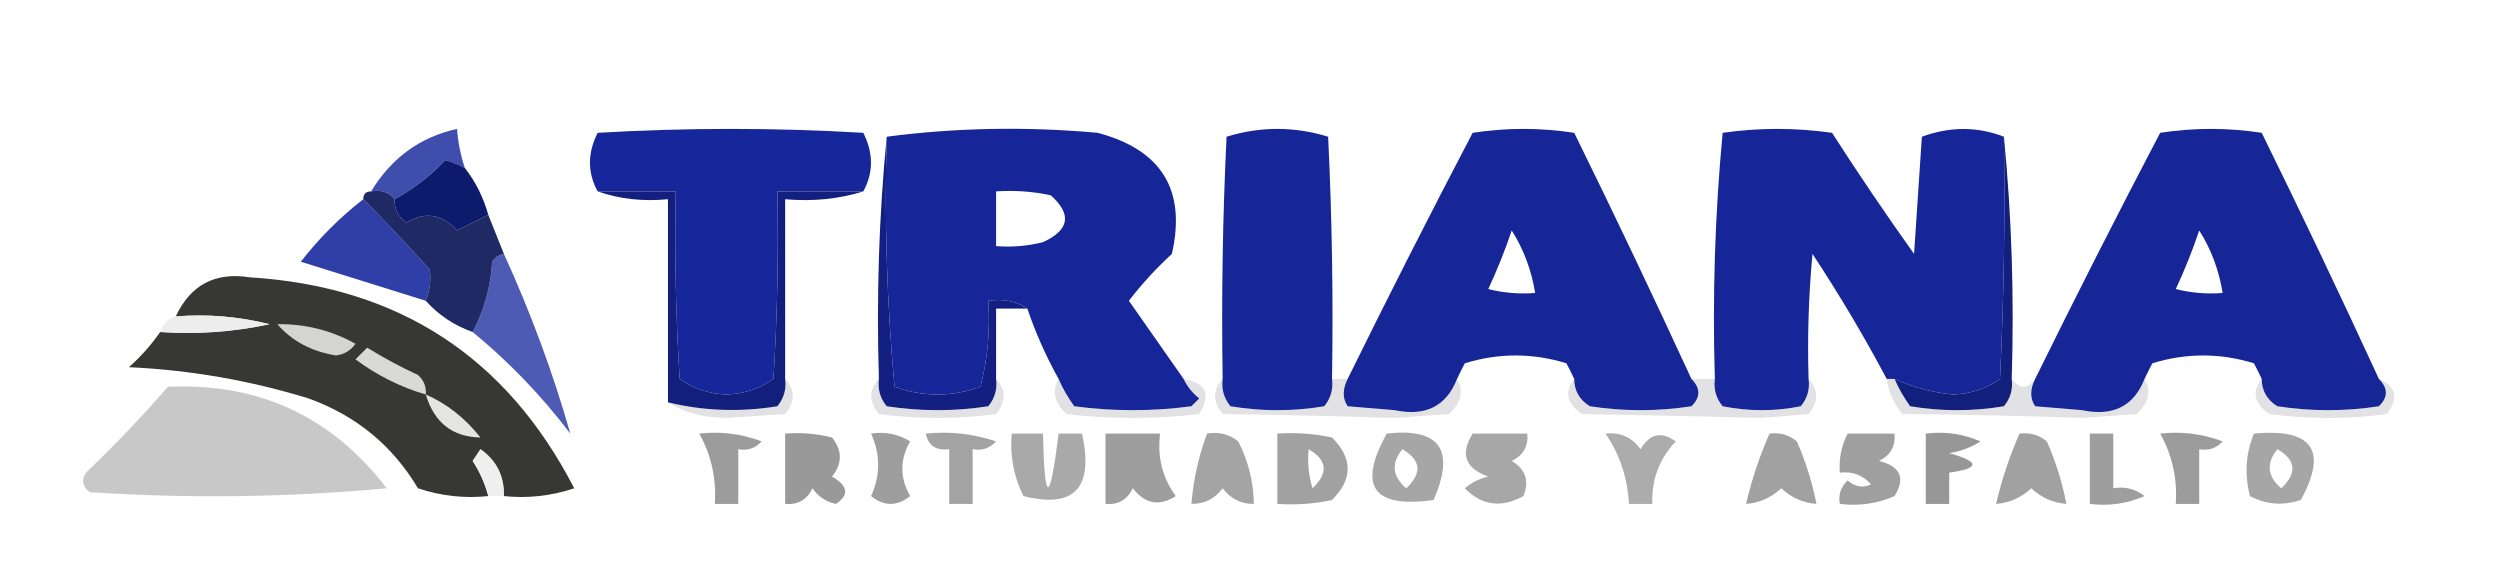
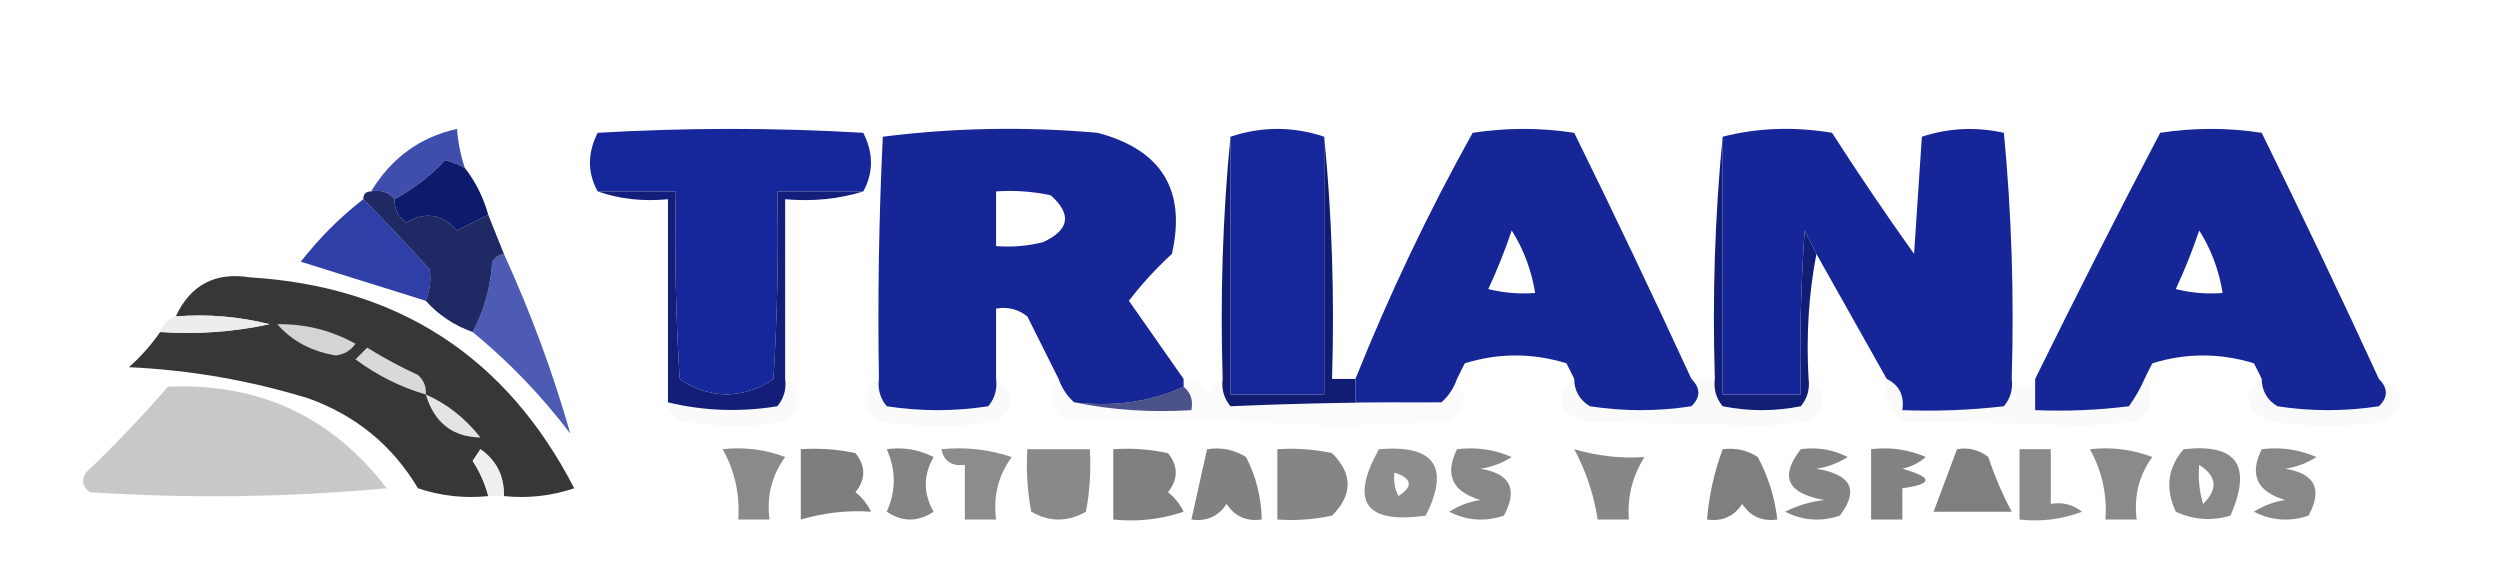
<svg xmlns="http://www.w3.org/2000/svg" version="1.1" width="320px" height="75px" style="shape-rendering:geometricPrecision; text-rendering:geometricPrecision; image-rendering:optimizeQuality; fill-rule:evenodd; clip-rule:evenodd">
  <g>
    <path style="opacity:0.821" fill="#16279b" d="M 59.5,21.5 C 58.735,21.077 57.902,20.743 57,20.5C 55.075,22.538 52.908,24.205 50.5,25.5C 49.791,24.596 48.791,24.263 47.5,24.5C 50.106,20.207 53.773,17.541 58.5,16.5C 58.629,18.216 58.962,19.883 59.5,21.5 Z" />
  </g>
  <g>
    <path style="opacity:1" fill="#16279b" d="M 110.5,24.5 C 106.833,24.5 103.167,24.5 99.5,24.5C 99.666,32.507 99.5,40.507 99,48.5C 97.302,49.733 95.302,50.4 93,50.5C 90.698,50.4 88.698,49.733 87,48.5C 86.5,40.507 86.334,32.507 86.5,24.5C 83.167,24.5 79.833,24.5 76.5,24.5C 75.186,22.105 75.186,19.605 76.5,17C 87.833,16.333 99.167,16.333 110.5,17C 111.814,19.605 111.814,22.105 110.5,24.5 Z" />
  </g>
  <g>
-     <path style="opacity:1" fill="#162699" d="M 151.5,48.5 C 151.953,49.458 152.619,50.292 153.5,51C 153.167,51.333 152.833,51.667 152.5,52C 147.5,52.667 142.5,52.667 137.5,52C 136.695,50.887 136.028,49.721 135.5,48.5C 133.895,45.622 132.561,42.622 131.5,39.5C 130.081,38.549 128.415,38.215 126.5,38.5C 126.759,42.24 126.426,45.906 125.5,49.5C 121.833,50.833 118.167,50.833 114.5,49.5C 113.523,38.885 113.19,28.219 113.5,17.5C 122.324,16.343 131.324,16.176 140.5,17C 148.696,19.178 151.862,24.344 150,32.5C 147.982,34.35 146.149,36.35 144.5,38.5C 146.843,41.862 149.176,45.196 151.5,48.5 Z M 127.5,24.5 C 129.857,24.337 132.19,24.503 134.5,25C 137.228,27.435 136.894,29.435 133.5,31C 131.527,31.495 129.527,31.662 127.5,31.5C 127.5,29.167 127.5,26.833 127.5,24.5 Z" />
+     <path style="opacity:1" fill="#162697" d="M 151.5,48.5 C 151.5,48.833 151.5,49.167 151.5,49.5C 147.285,51.436 142.619,52.103 137.5,51.5C 136.599,50.709 135.932,49.709 135.5,48.5C 134.18,45.86 132.847,43.193 131.5,40.5C 130.311,39.571 128.978,39.238 127.5,39.5C 127.5,42.5 127.5,45.5 127.5,48.5C 127.67,49.822 127.337,50.989 126.5,52C 122.167,52.667 117.833,52.667 113.5,52C 112.663,50.989 112.33,49.822 112.5,48.5C 112.334,38.161 112.5,27.828 113,17.5C 122.089,16.35 131.255,16.183 140.5,17C 148.696,19.178 151.862,24.344 150,32.5C 147.982,34.35 146.149,36.35 144.5,38.5C 146.843,41.862 149.176,45.196 151.5,48.5 Z M 127.5,24.5 C 129.857,24.337 132.19,24.503 134.5,25C 137.228,27.435 136.894,29.435 133.5,31C 131.527,31.495 129.527,31.662 127.5,31.5C 127.5,29.167 127.5,26.833 127.5,24.5 Z" />
  </g>
  <g>
-     <path style="opacity:1" fill="#162697" d="M 170.5,48.5 C 170.67,49.822 170.337,50.989 169.5,52C 165.5,52.667 161.5,52.667 157.5,52C 156.663,50.989 156.33,49.822 156.5,48.5C 156.334,38.161 156.5,27.828 157,17.5C 161.333,16.167 165.667,16.167 170,17.5C 170.5,27.828 170.666,38.161 170.5,48.5 Z" />
+     <path style="opacity:1" fill="#16279c" d="M 169.5,17.5 C 169.5,28.5 169.5,39.5 169.5,50.5C 165.5,50.5 161.5,50.5 157.5,50.5C 157.5,39.5 157.5,28.5 157.5,17.5C 161.5,16.167 165.5,16.167 169.5,17.5 Z" />
  </g>
  <g>
-     <path style="opacity:1" fill="#162697" d="M 216.5,48.5 C 217.684,49.688 217.684,50.855 216.5,52C 212.167,52.667 207.833,52.667 203.5,52C 202.177,51.184 201.511,50.017 201.5,48.5C 201.196,47.85 200.863,47.184 200.5,46.5C 196.167,45.167 191.833,45.167 187.5,46.5C 187.137,47.184 186.804,47.85 186.5,48.5C 185.132,52.001 182.465,53.335 178.5,52.5C 176.5,52.333 174.5,52.167 172.5,52C 171.829,51.014 171.829,49.847 172.5,48.5C 177.676,37.983 183.009,27.483 188.5,17C 192.833,16.333 197.167,16.333 201.5,17C 206.626,27.419 211.626,37.919 216.5,48.5 Z M 193.5,29.5 C 195.02,31.89 196.02,34.557 196.5,37.5C 194.473,37.662 192.473,37.495 190.5,37C 191.642,34.55 192.642,32.05 193.5,29.5 Z" />
+     <path style="opacity:1" fill="#111d72" d="M 157.5,17.5 C 157.5,28.5 157.5,39.5 157.5,50.5C 161.5,50.5 165.5,50.5 169.5,50.5C 169.5,39.5 169.5,28.5 169.5,17.5C 170.494,27.653 170.828,37.986 170.5,48.5C 171.5,48.5 172.5,48.5 173.5,48.5C 173.5,49.5 173.5,50.5 173.5,51.5C 177.167,51.5 180.833,51.5 184.5,51.5C 175.656,51.442 166.656,51.608 157.5,52C 156.663,50.989 156.33,49.822 156.5,48.5C 156.172,37.986 156.506,27.653 157.5,17.5 Z" />
  </g>
  <g>
-     <path style="opacity:1" fill="#162698" d="M 256.5,17.5 C 256.666,27.839 256.5,38.172 256,48.5C 254.302,49.733 252.302,50.4 250,50.5C 247.319,50.231 244.819,49.564 242.5,48.5C 242.167,48.5 241.833,48.5 241.5,48.5C 238.608,43.057 235.441,37.724 232,32.5C 231.501,37.823 231.334,43.156 231.5,48.5C 231.67,49.822 231.337,50.989 230.5,52C 227.167,52.667 223.833,52.667 220.5,52C 219.663,50.989 219.33,49.822 219.5,48.5C 219.18,37.918 219.513,27.418 220.5,17C 225.167,16.333 229.833,16.333 234.5,17C 237.876,22.253 241.376,27.42 245,32.5C 245.333,27.5 245.667,22.5 246,17.5C 249.601,16.18 253.101,16.18 256.5,17.5 Z" />
+     <path style="opacity:1" fill="#162697" d="M 216.5,48.5 C 217.684,49.688 217.684,50.855 216.5,52C 212.167,52.667 207.833,52.667 203.5,52C 202.177,51.184 201.511,50.017 201.5,48.5C 201.196,47.85 200.863,47.184 200.5,46.5C 196.167,45.167 191.833,45.167 187.5,46.5C 187.137,47.184 186.804,47.85 186.5,48.5C 186.068,49.709 185.401,50.709 184.5,51.5C 180.833,51.5 177.167,51.5 173.5,51.5C 173.5,50.5 173.5,49.5 173.5,48.5C 177.831,37.672 182.831,27.172 188.5,17C 192.833,16.333 197.167,16.333 201.5,17C 206.626,27.419 211.626,37.919 216.5,48.5 Z M 193.5,29.5 C 195.02,31.89 196.02,34.557 196.5,37.5C 194.473,37.662 192.473,37.495 190.5,37C 191.642,34.55 192.642,32.05 193.5,29.5 Z" />
  </g>
  <g>
-     <path style="opacity:1" fill="#121f7c" d="M 256.5,17.5 C 257.494,27.653 257.828,37.986 257.5,48.5C 257.67,49.822 257.337,50.989 256.5,52C 252.5,52.667 248.5,52.667 244.5,52C 243.695,50.887 243.028,49.721 242.5,48.5C 244.819,49.564 247.319,50.231 250,50.5C 252.302,50.4 254.302,49.733 256,48.5C 256.5,38.172 256.666,27.839 256.5,17.5 Z" />
+     <path style="opacity:1" fill="#111e76" d="M 220.5,17.5 C 220.5,28.5 220.5,39.5 220.5,50.5C 223.833,50.5 227.167,50.5 230.5,50.5C 230.334,43.492 230.5,36.492 231,29.5C 231.513,30.527 232.013,31.527 232.5,32.5C 231.512,37.641 231.179,42.974 231.5,48.5C 231.67,49.822 231.337,50.989 230.5,52C 227.167,52.667 223.833,52.667 220.5,52C 219.663,50.989 219.33,49.822 219.5,48.5C 219.172,37.986 219.506,27.653 220.5,17.5 Z" />
  </g>
  <g>
-     <path style="opacity:1" fill="#162697" d="M 304.5,48.5 C 305.684,49.688 305.684,50.855 304.5,52C 300.167,52.667 295.833,52.667 291.5,52C 290.177,51.184 289.511,50.017 289.5,48.5C 289.196,47.85 288.863,47.184 288.5,46.5C 284.167,45.167 279.833,45.167 275.5,46.5C 275.137,47.184 274.804,47.85 274.5,48.5C 273.132,52.001 270.465,53.335 266.5,52.5C 264.5,52.333 262.5,52.167 260.5,52C 259.829,51.014 259.829,49.847 260.5,48.5C 265.676,37.983 271.009,27.483 276.5,17C 280.833,16.333 285.167,16.333 289.5,17C 294.626,27.419 299.626,37.919 304.5,48.5 Z M 281.5,29.5 C 283.02,31.89 284.02,34.557 284.5,37.5C 282.473,37.662 280.473,37.495 278.5,37C 279.642,34.55 280.642,32.05 281.5,29.5 Z" />
+     <path style="opacity:1" fill="#162698" d="M 257.5,48.5 C 257.67,49.822 257.337,50.989 256.5,52C 252.179,52.499 247.846,52.666 243.5,52.5C 243.771,50.62 243.104,49.287 241.5,48.5C 238.5,43.167 235.5,37.833 232.5,32.5C 232.013,31.527 231.513,30.527 231,29.5C 230.5,36.492 230.334,43.492 230.5,50.5C 227.167,50.5 223.833,50.5 220.5,50.5C 220.5,39.5 220.5,28.5 220.5,17.5C 224.981,16.352 229.648,16.185 234.5,17C 237.876,22.253 241.376,27.42 245,32.5C 245.333,27.5 245.667,22.5 246,17.5C 249.409,16.378 252.909,16.211 256.5,17C 257.487,27.418 257.82,37.918 257.5,48.5 Z" />
  </g>
  <g>
-     <path style="opacity:1" fill="#121f7c" d="M 76.5,24.5 C 79.833,24.5 83.167,24.5 86.5,24.5C 86.334,32.507 86.5,40.507 87,48.5C 88.698,49.733 90.698,50.4 93,50.5C 95.302,50.4 97.302,49.733 99,48.5C 99.5,40.507 99.666,32.507 99.5,24.5C 103.167,24.5 106.833,24.5 110.5,24.5C 107.375,25.479 104.042,25.813 100.5,25.5C 100.5,33.167 100.5,40.833 100.5,48.5C 100.67,49.822 100.337,50.989 99.5,52C 94.748,52.773 90.082,52.607 85.5,51.5C 85.5,42.833 85.5,34.167 85.5,25.5C 82.287,25.81 79.287,25.477 76.5,24.5 Z" />
+     <path style="opacity:1" fill="#162696" d="M 304.5,48.5 C 305.684,49.688 305.684,50.855 304.5,52C 300.167,52.667 295.833,52.667 291.5,52C 290.177,51.184 289.511,50.017 289.5,48.5C 289.196,47.85 288.863,47.184 288.5,46.5C 284.167,45.167 279.833,45.167 275.5,46.5C 275.137,47.184 274.804,47.85 274.5,48.5C 273.972,49.721 273.305,50.887 272.5,52C 268.514,52.499 264.514,52.666 260.5,52.5C 260.5,51.167 260.5,49.833 260.5,48.5C 265.676,37.983 271.009,27.483 276.5,17C 280.833,16.333 285.167,16.333 289.5,17C 294.626,27.419 299.626,37.919 304.5,48.5 Z M 281.5,29.5 C 283.02,31.89 284.02,34.557 284.5,37.5C 282.473,37.662 280.473,37.495 278.5,37C 279.642,34.55 280.642,32.05 281.5,29.5 Z" />
+   </g>
+   <g>
+     <path style="opacity:1" fill="#121e79" d="M 76.5,24.5 C 79.833,24.5 83.167,24.5 86.5,24.5C 86.334,32.507 86.5,40.507 87,48.5C 88.698,49.733 90.698,50.4 93,50.5C 95.302,50.4 97.302,49.733 99,48.5C 99.5,40.507 99.666,32.507 99.5,24.5C 103.167,24.5 106.833,24.5 110.5,24.5C 107.375,25.479 104.042,25.813 100.5,25.5C 100.5,33.167 100.5,40.833 100.5,48.5C 100.67,49.822 100.337,50.989 99.5,52C 94.748,52.773 90.082,52.607 85.5,51.5C 85.5,42.833 85.5,34.167 85.5,25.5C 82.287,25.81 79.287,25.477 76.5,24.5 Z" />
  </g>
  <g>
    <path style="opacity:1" fill="#0d1b6d" d="M 59.5,21.5 C 60.87,23.25 61.87,25.25 62.5,27.5C 61.193,28.153 59.86,28.82 58.5,29.5C 56.561,27.382 54.394,27.049 52,28.5C 50.961,27.756 50.461,26.756 50.5,25.5C 52.908,24.205 55.075,22.538 57,20.5C 57.902,20.743 58.735,21.077 59.5,21.5 Z" />
  </g>
  <g>
    <path style="opacity:0.887" fill="#16279c" d="M 46.5,25.5 C 49.29,28.299 52.123,31.299 55,34.5C 55.195,35.819 55.028,37.153 54.5,38.5C 49.179,36.838 43.845,35.171 38.5,33.5C 40.854,30.479 43.521,27.812 46.5,25.5 Z" />
  </g>
  <g>
    <path style="opacity:0.761" fill="#16279c" d="M 64.5,32.5 C 67.944,40.033 70.777,47.7 73,55.5C 69.303,50.638 65.136,46.304 60.5,42.5C 61.966,39.753 62.799,36.753 63,33.5C 63.383,32.944 63.883,32.611 64.5,32.5 Z" />
  </g>
  <g>
    <path style="opacity:0.904" fill="#081454" d="M 47.5,24.5 C 48.791,24.263 49.791,24.596 50.5,25.5C 50.461,26.756 50.961,27.756 52,28.5C 54.394,27.049 56.561,27.382 58.5,29.5C 59.86,28.82 61.193,28.153 62.5,27.5C 63.167,29.167 63.833,30.833 64.5,32.5C 63.883,32.611 63.383,32.944 63,33.5C 62.799,36.753 61.966,39.753 60.5,42.5C 58.118,41.649 56.118,40.316 54.5,38.5C 55.028,37.153 55.195,35.819 55,34.5C 52.123,31.299 49.29,28.299 46.5,25.5C 46.5,24.833 46.833,24.5 47.5,24.5 Z" />
  </g>
  <g>
    <path style="opacity:0.894" fill="#1f1f1d" d="M 64.5,63.5 C 64.553,60.939 63.553,58.939 61.5,57.5C 61.167,58 60.833,58.5 60.5,59C 61.414,60.406 62.081,61.906 62.5,63.5C 59.428,63.817 56.428,63.484 53.5,62.5C 50.241,57.026 45.574,53.193 39.5,51C 32.009,48.696 24.342,47.362 16.5,47C 18.041,45.629 19.375,44.129 20.5,42.5C 25.214,42.827 29.88,42.493 34.5,41.5C 30.555,40.509 26.555,40.176 22.5,40.5C 24.386,36.456 27.552,34.789 32,35.5C 50.995,36.677 64.828,45.677 73.5,62.5C 70.572,63.484 67.572,63.817 64.5,63.5 Z" />
  </g>
  <g>
    <path style="opacity:0.875" fill="#eaeaea" d="M 22.5,40.5 C 26.555,40.176 30.555,40.509 34.5,41.5C 29.88,42.493 25.214,42.827 20.5,42.5C 20.833,41.5 21.5,40.833 22.5,40.5 Z" />
  </g>
  <g>
    <path style="opacity:1" fill="#d4d4d3" d="M 35.5,41.5 C 39.049,41.439 42.382,42.273 45.5,44C 44.892,44.87 44.059,45.37 43,45.5C 39.869,44.986 37.369,43.652 35.5,41.5 Z" />
  </g>
  <g>
    <path style="opacity:1" fill="#d9d9d8" d="M 54.5,50.5 C 51.286,49.56 48.286,48.06 45.5,46C 46,45.5 46.5,45 47,44.5C 49.087,45.794 51.254,46.961 53.5,48C 54.252,48.671 54.586,49.504 54.5,50.5 Z" />
  </g>
  <g>
    <path style="opacity:0.857" fill="#c0bfbf" d="M 21.5,49.5 C 33.146,48.992 42.48,53.325 49.5,62.5C 36.846,63.666 24.18,63.833 11.5,63C 10.549,62.282 10.383,61.449 11,60.5C 14.704,56.964 18.204,53.298 21.5,49.5 Z" />
  </g>
  <g>
-     <path style="opacity:1" fill="#132081" d="M 113.5,17.5 C 113.19,28.219 113.523,38.885 114.5,49.5C 118.167,50.833 121.833,50.833 125.5,49.5C 126.426,45.906 126.759,42.24 126.5,38.5C 128.415,38.215 130.081,38.549 131.5,39.5C 130.167,39.5 128.833,39.5 127.5,39.5C 127.5,42.5 127.5,45.5 127.5,48.5C 127.67,49.822 127.337,50.989 126.5,52C 122.167,52.667 117.833,52.667 113.5,52C 112.663,50.989 112.33,49.822 112.5,48.5C 112.172,37.986 112.506,27.653 113.5,17.5 Z" />
-   </g>
-   <g>
    <path style="opacity:1" fill="#e4e4e3" d="M 54.5,50.5 C 57.187,51.664 59.52,53.497 61.5,56C 57.921,55.937 55.588,54.104 54.5,50.5 Z" />
  </g>
  <g>
-     <path style="opacity:0.114" fill="#02030f" d="M 100.5,48.5 C 101.801,49.885 101.801,51.385 100.5,53C 98,53.167 95.5,53.333 93,53.5C 90.071,53.475 87.571,52.809 85.5,51.5C 90.082,52.607 94.748,52.773 99.5,52C 100.337,50.989 100.67,49.822 100.5,48.5 Z" />
+     <path style="opacity:0.018" fill="#020412" d="M 135.5,48.5 C 135.932,49.709 136.599,50.709 137.5,51.5C 142.305,52.487 147.305,52.821 152.5,52.5C 152.737,51.209 152.404,50.209 151.5,49.5C 151.5,49.167 151.5,48.833 151.5,48.5C 153.017,48.511 154.184,49.177 155,50.5C 155.278,49.584 155.778,48.917 156.5,48.5C 156.33,49.822 156.663,50.989 157.5,52C 166.656,51.608 175.656,51.442 184.5,51.5C 185.401,50.709 186.068,49.709 186.5,48.5C 187.887,50.489 187.553,52.322 185.5,54C 180.667,54.167 175.833,54.333 171,54.5C 159.54,53.864 148.04,53.698 136.5,54C 134.447,52.322 134.113,50.489 135.5,48.5 Z" />
  </g>
  <g>
-     <path style="opacity:0.114" fill="#020311" d="M 112.5,48.5 C 112.33,49.822 112.663,50.989 113.5,52C 117.833,52.667 122.167,52.667 126.5,52C 127.337,50.989 127.67,49.822 127.5,48.5C 128.801,49.885 128.801,51.385 127.5,53C 122.5,53.667 117.5,53.667 112.5,53C 111.199,51.385 111.199,49.885 112.5,48.5 Z" />
+     <path style="opacity:0.749" fill="#0e1862" d="M 151.5,49.5 C 152.404,50.209 152.737,51.209 152.5,52.5C 147.305,52.821 142.305,52.487 137.5,51.5C 142.619,52.103 147.285,51.436 151.5,49.5 Z" />
  </g>
  <g>
-     <path style="opacity:0.114" fill="#020310" d="M 135.5,48.5 C 136.028,49.721 136.695,50.887 137.5,52C 142.5,52.667 147.5,52.667 152.5,52C 152.833,51.667 153.167,51.333 153.5,51C 152.619,50.292 151.953,49.458 151.5,48.5C 154.389,48.999 155.056,50.499 153.5,53C 147.833,53.667 142.167,53.667 136.5,53C 134.935,51.494 134.601,49.994 135.5,48.5 Z" />
+     <path style="opacity:0.022" fill="#020310" d="M 100.5,48.5 C 102.983,50.312 102.983,52.145 100.5,54C 96.167,54.667 91.833,54.667 87.5,54C 86.244,53.583 85.577,52.75 85.5,51.5C 90.082,52.607 94.748,52.773 99.5,52C 100.337,50.989 100.67,49.822 100.5,48.5 Z" />
  </g>
  <g>
-     <path style="opacity:0.114" fill="#020311" d="M 156.5,48.5 C 156.33,49.822 156.663,50.989 157.5,52C 161.5,52.667 165.5,52.667 169.5,52C 170.337,50.989 170.67,49.822 170.5,48.5C 171.167,48.5 171.833,48.5 172.5,48.5C 171.829,49.847 171.829,51.014 172.5,52C 174.5,52.167 176.5,52.333 178.5,52.5C 182.465,53.335 185.132,52.001 186.5,48.5C 187.399,49.994 187.065,51.494 185.5,53C 183.167,53.167 180.833,53.333 178.5,53.5C 171.304,53.263 163.971,53.096 156.5,53C 155.199,51.385 155.199,49.885 156.5,48.5 Z" />
+     <path style="opacity:0.02" fill="#020310" d="M 112.5,48.5 C 112.33,49.822 112.663,50.989 113.5,52C 117.833,52.667 122.167,52.667 126.5,52C 127.337,50.989 127.67,49.822 127.5,48.5C 129.983,50.312 129.983,52.145 127.5,54C 122.5,54.667 117.5,54.667 112.5,54C 110.017,52.145 110.017,50.312 112.5,48.5 Z" />
  </g>
  <g>
-     <path style="opacity:0.114" fill="#020311" d="M 201.5,48.5 C 201.511,50.017 202.177,51.184 203.5,52C 207.833,52.667 212.167,52.667 216.5,52C 217.684,50.855 217.684,49.688 216.5,48.5C 217.5,48.5 218.5,48.5 219.5,48.5C 219.33,49.822 219.663,50.989 220.5,52C 223.833,52.667 227.167,52.667 230.5,52C 231.337,50.989 231.67,49.822 231.5,48.5C 232.801,49.885 232.801,51.385 231.5,53C 229.5,53.167 227.5,53.333 225.5,53.5C 217.913,53.299 210.247,53.132 202.5,53C 200.534,51.653 200.201,50.153 201.5,48.5 Z" />
+     <path style="opacity:0.02" fill="#020311" d="M 201.5,48.5 C 201.511,50.017 202.177,51.184 203.5,52C 207.833,52.667 212.167,52.667 216.5,52C 217.684,50.855 217.684,49.688 216.5,48.5C 217.5,48.5 218.5,48.5 219.5,48.5C 219.33,49.822 219.663,50.989 220.5,52C 223.833,52.667 227.167,52.667 230.5,52C 231.337,50.989 231.67,49.822 231.5,48.5C 233.983,50.312 233.983,52.145 231.5,54C 229.5,54.167 227.5,54.333 225.5,54.5C 217.913,54.299 210.247,54.132 202.5,54C 199.232,52.358 198.899,50.525 201.5,48.5 Z" />
  </g>
  <g>
-     <path style="opacity:0.114" fill="#020311" d="M 241.5,48.5 C 241.833,48.5 242.167,48.5 242.5,48.5C 243.028,49.721 243.695,50.887 244.5,52C 248.5,52.667 252.5,52.667 256.5,52C 257.337,50.989 257.67,49.822 257.5,48.5C 258.5,49.833 259.5,49.833 260.5,48.5C 259.829,49.847 259.829,51.014 260.5,52C 262.5,52.167 264.5,52.333 266.5,52.5C 270.465,53.335 273.132,52.001 274.5,48.5C 275.399,49.994 275.065,51.494 273.5,53C 271.167,53.167 268.833,53.333 266.5,53.5C 258.911,53.225 251.245,53.059 243.5,53C 242.418,51.67 241.751,50.17 241.5,48.5 Z" />
+     <path style="opacity:0.02" fill="#020310" d="M 241.5,48.5 C 243.104,49.287 243.771,50.62 243.5,52.5C 247.846,52.666 252.179,52.499 256.5,52C 257.337,50.989 257.67,49.822 257.5,48.5C 258.5,49.833 259.5,49.833 260.5,48.5C 260.5,49.833 260.5,51.167 260.5,52.5C 264.514,52.666 268.514,52.499 272.5,52C 273.305,50.887 273.972,49.721 274.5,48.5C 275.887,50.489 275.553,52.322 273.5,54C 271.167,54.167 268.833,54.333 266.5,54.5C 258.911,54.225 251.245,54.059 243.5,54C 241.845,52.556 241.178,50.722 241.5,48.5 Z" />
  </g>
  <g>
-     <path style="opacity:0.114" fill="#020311" d="M 289.5,48.5 C 289.511,50.017 290.177,51.184 291.5,52C 295.833,52.667 300.167,52.667 304.5,52C 305.684,50.855 305.684,49.688 304.5,48.5C 306.71,49.455 307.043,50.955 305.5,53C 300.5,53.667 295.5,53.667 290.5,53C 288.534,51.653 288.201,50.153 289.5,48.5 Z" />
+     <path style="opacity:0.02" fill="#02030f" d="M 289.5,48.5 C 289.511,50.017 290.177,51.184 291.5,52C 295.833,52.667 300.167,52.667 304.5,52C 305.684,50.855 305.684,49.688 304.5,48.5C 307.745,49.819 308.078,51.652 305.5,54C 300.5,54.667 295.5,54.667 290.5,54C 287.232,52.358 286.899,50.525 289.5,48.5 Z" />
  </g>
  <g>
-     <path style="opacity:0.39" fill="#000000" d="M 89.5,55.5 C 92.247,55.187 94.913,55.52 97.5,56.5C 96.675,57.386 95.675,57.719 94.5,57.5C 94.5,59.833 94.5,62.167 94.5,64.5C 93.5,64.5 92.5,64.5 91.5,64.5C 91.71,61.248 91.044,58.248 89.5,55.5 Z" />
+     <path style="opacity:0.46" fill="#000000" d="M 92.5,57.5 C 95.247,57.187 97.913,57.52 100.5,58.5C 98.777,60.868 98.11,63.534 98.5,66.5C 97.167,66.5 95.833,66.5 94.5,66.5C 94.71,63.248 94.044,60.248 92.5,57.5 Z" />
  </g>
  <g>
-     <path style="opacity:0.402" fill="#000000" d="M 100.5,55.5 C 102.527,55.338 104.527,55.505 106.5,56C 107.833,57.667 107.833,59.333 106.5,61C 108.559,62.185 108.726,63.352 107,64.5C 105.739,64.241 104.739,63.574 104,62.5C 103.29,63.973 102.124,64.64 100.5,64.5C 100.5,61.5 100.5,58.5 100.5,55.5 Z" />
+     <path style="opacity:0.506" fill="#000000" d="M 102.5,57.5 C 104.857,57.337 107.19,57.503 109.5,58C 110.833,59.667 110.833,61.333 109.5,63C 110.357,63.689 111.023,64.522 111.5,65.5C 108.527,65.287 105.527,65.621 102.5,66.5C 102.5,63.5 102.5,60.5 102.5,57.5 Z" />
  </g>
  <g>
-     <path style="opacity:0.382" fill="#000000" d="M 111.5,55.5 C 113.288,55.215 114.955,55.548 116.5,56.5C 115.167,58.833 115.167,61.167 116.5,63.5C 114.833,64.833 113.167,64.833 111.5,63.5C 112.703,60.84 112.703,58.173 111.5,55.5 Z" />
+     <path style="opacity:0.484" fill="#000000" d="M 113.5,57.5 C 115.604,57.201 117.604,57.534 119.5,58.5C 118.167,60.833 118.167,63.167 119.5,65.5C 117.5,66.833 115.5,66.833 113.5,65.5C 114.703,62.84 114.703,60.173 113.5,57.5 Z" />
  </g>
  <g>
-     <path style="opacity:0.36" fill="#000000" d="M 118.5,55.5 C 121.572,55.183 124.572,55.516 127.5,56.5C 126.675,57.386 125.675,57.719 124.5,57.5C 124.5,59.833 124.5,62.167 124.5,64.5C 123.5,64.5 122.5,64.5 121.5,64.5C 121.5,62.167 121.5,59.833 121.5,57.5C 119.821,57.715 118.821,57.048 118.5,55.5 Z" />
+     <path style="opacity:0.45" fill="#000000" d="M 120.5,57.5 C 123.572,57.183 126.572,57.516 129.5,58.5C 127.777,60.868 127.11,63.534 127.5,66.5C 126.167,66.5 124.833,66.5 123.5,66.5C 123.5,64.167 123.5,61.833 123.5,59.5C 121.821,59.715 120.821,59.048 120.5,57.5 Z" />
  </g>
  <g>
-     <path style="opacity:0.338" fill="#000000" d="M 129.5,55.5 C 130.833,55.5 132.167,55.5 133.5,55.5C 133.703,64.635 134.37,64.635 135.5,55.5C 136.5,55.5 137.5,55.5 138.5,55.5C 140.029,62.468 137.529,65.135 131,63.5C 129.748,60.986 129.248,58.32 129.5,55.5 Z" />
+     <path style="opacity:0.463" fill="#000000" d="M 131.5,57.5 C 134.167,57.5 136.833,57.5 139.5,57.5C 139.664,60.187 139.497,62.854 139,65.5C 136.667,66.833 134.333,66.833 132,65.5C 131.503,62.854 131.336,60.187 131.5,57.5 Z" />
  </g>
  <g>
-     <path style="opacity:0.382" fill="#000000" d="M 141.5,55.5 C 143.833,55.5 146.167,55.5 148.5,55.5C 148.11,58.466 148.777,61.132 150.5,63.5C 148.389,64.849 146.555,64.515 145,62.5C 144.29,63.973 143.124,64.64 141.5,64.5C 141.5,61.5 141.5,58.5 141.5,55.5 Z" />
+     <path style="opacity:0.501" fill="#000000" d="M 142.5,57.5 C 144.857,57.337 147.19,57.503 149.5,58C 150.833,59.667 150.833,61.333 149.5,63C 150.357,63.689 151.023,64.522 151.5,65.5C 148.572,66.484 145.572,66.817 142.5,66.5C 142.5,63.5 142.5,60.5 142.5,57.5 Z" />
  </g>
  <g>
-     <path style="opacity:0.359" fill="#000000" d="M 154.5,55.5 C 155.978,55.238 157.311,55.571 158.5,56.5C 159.785,59.02 160.452,61.687 160.5,64.5C 158.857,64.52 157.524,63.853 156.5,62.5C 155.476,63.853 154.143,64.52 152.5,64.5C 152.756,61.402 153.422,58.402 154.5,55.5 Z" />
+     <path style="opacity:0.494" fill="#000000" d="M 154.5,57.5 C 156.288,57.215 157.955,57.548 159.5,58.5C 160.785,61.02 161.452,63.687 161.5,66.5C 159.549,66.773 158.049,66.107 157,64.5C 155.951,66.107 154.451,66.773 152.5,66.5C 153.167,63.5 153.833,60.5 154.5,57.5 Z" />
  </g>
  <g>
-     <path style="opacity:0.369" fill="#000000" d="M 163.5,55.5 C 165.857,55.337 168.19,55.503 170.5,56C 173.167,58.667 173.167,61.333 170.5,64C 168.19,64.497 165.857,64.663 163.5,64.5C 163.5,61.5 163.5,58.5 163.5,55.5 Z M 167.5,57.5 C 169.898,58.882 170.065,60.549 168,62.5C 167.506,60.866 167.34,59.199 167.5,57.5 Z" />
+     <path style="opacity:0.479" fill="#000000" d="M 163.5,57.5 C 165.857,57.337 168.19,57.503 170.5,58C 173.167,60.667 173.167,63.333 170.5,66C 168.19,66.497 165.857,66.663 163.5,66.5C 163.5,63.5 163.5,60.5 163.5,57.5 Z" />
  </g>
  <g>
-     <path style="opacity:0.349" fill="#000000" d="M 177.5,55.5 C 184.303,54.735 186.303,57.568 183.5,64C 175.749,65.091 173.749,62.258 177.5,55.5 Z M 179.5,57.5 C 181.898,58.882 182.065,60.549 180,62.5C 178.212,60.977 178.045,59.31 179.5,57.5 Z" />
+     <path style="opacity:0.446" fill="#000000" d="M 176.5,57.5 C 183.61,56.904 185.61,59.737 182.5,66C 174.749,67.091 172.749,64.258 176.5,57.5 Z M 178.5,60.5 C 180.76,61.238 180.927,62.238 179,63.5C 178.517,62.552 178.351,61.552 178.5,60.5 Z" />
  </g>
  <g>
-     <path style="opacity:0.346" fill="#000000" d="M 188.5,55.5 C 190.833,55.5 193.167,55.5 195.5,55.5C 195.64,57.124 194.973,58.29 193.5,59C 195.283,60.066 195.783,61.566 195,63.5C 192.163,65.053 189.663,64.72 187.5,62.5C 188.376,61.749 189.376,61.249 190.5,61C 187.541,59.954 186.874,58.121 188.5,55.5 Z" />
+     <path style="opacity:0.465" fill="#000000" d="M 186.5,57.5 C 188.924,57.192 191.257,57.526 193.5,58.5C 192.271,59.281 190.938,59.781 189.5,60C 193.318,60.613 194.318,62.613 192.5,66C 190.098,66.814 187.765,66.647 185.5,65.5C 186.729,64.719 188.062,64.219 189.5,64C 185.882,62.936 184.882,60.769 186.5,57.5 Z" />
  </g>
  <g>
-     <path style="opacity:0.325" fill="#000000" d="M 205.5,55.5 C 207.39,55.297 208.89,55.963 210,57.5C 211.153,55.503 212.653,55.17 214.5,56.5C 212.377,58.745 211.377,61.412 211.5,64.5C 210.5,64.5 209.5,64.5 208.5,64.5C 208.336,61.183 207.336,58.183 205.5,55.5 Z" />
+     <path style="opacity:0.471" fill="#000000" d="M 201.5,57.5 C 204.527,58.379 207.527,58.713 210.5,58.5C 208.945,60.943 208.278,63.61 208.5,66.5C 207.167,66.5 205.833,66.5 204.5,66.5C 204.023,63.345 203.023,60.345 201.5,57.5 Z" />
  </g>
  <g>
-     <path style="opacity:0.371" fill="#000000" d="M 226.5,55.5 C 227.822,55.33 228.989,55.663 230,56.5C 231.136,59.096 231.969,61.763 232.5,64.5C 230.8,64.374 229.3,63.707 228,62.5C 226.7,63.707 225.2,64.374 223.5,64.5C 224.216,61.402 225.216,58.402 226.5,55.5 Z" />
+     <path style="opacity:0.502" fill="#000000" d="M 220.5,57.5 C 222.144,57.286 223.644,57.62 225,58.5C 226.341,61.022 227.174,63.689 227.5,66.5C 225.549,66.773 224.049,66.107 223,64.5C 221.951,66.107 220.451,66.773 218.5,66.5C 218.756,63.402 219.422,60.402 220.5,57.5 Z" />
  </g>
  <g>
-     <path style="opacity:0.377" fill="#000000" d="M 236.5,55.5 C 238.5,55.5 240.5,55.5 242.5,55.5C 242.64,57.124 241.973,58.29 240.5,59C 243.266,59.691 243.933,61.191 242.5,63.5C 240.257,64.474 237.924,64.808 235.5,64.5C 235.281,63.325 235.614,62.325 236.5,61.5C 237.451,62.326 238.451,62.492 239.5,62C 238.437,60.812 237.103,60.312 235.5,60.5C 235.366,58.709 235.699,57.042 236.5,55.5 Z" />
+     <path style="opacity:0.483" fill="#000000" d="M 230.5,57.5 C 232.604,57.201 234.604,57.534 236.5,58.5C 235.271,59.281 233.938,59.781 232.5,60C 236.988,60.733 237.988,62.733 235.5,66C 233.098,66.814 230.765,66.647 228.5,65.5C 230.078,64.702 231.744,64.202 233.5,64C 228.76,63.17 227.76,61.004 230.5,57.5 Z" />
  </g>
  <g>
-     <path style="opacity:0.41" fill="#000000" d="M 246.5,55.5 C 248.924,55.192 251.257,55.526 253.5,56.5C 252.271,57.281 250.938,57.781 249.5,58C 253.456,59.114 253.456,59.947 249.5,60.5C 249.5,61.833 249.5,63.167 249.5,64.5C 248.5,64.5 247.5,64.5 246.5,64.5C 246.5,61.5 246.5,58.5 246.5,55.5 Z" />
+     <path style="opacity:0.489" fill="#000000" d="M 239.5,57.5 C 241.924,57.192 244.257,57.526 246.5,58.5C 245.624,59.251 244.624,59.751 243.5,60C 247.456,61.114 247.456,61.947 243.5,62.5C 243.5,63.833 243.5,65.167 243.5,66.5C 242.167,66.5 240.833,66.5 239.5,66.5C 239.5,63.5 239.5,60.5 239.5,57.5 Z" />
  </g>
  <g>
-     <path style="opacity:0.371" fill="#000000" d="M 258.5,55.5 C 259.822,55.33 260.989,55.663 262,56.5C 263.136,59.096 263.969,61.763 264.5,64.5C 262.8,64.374 261.3,63.707 260,62.5C 258.7,63.707 257.2,64.374 255.5,64.5C 256.216,61.402 257.216,58.402 258.5,55.5 Z" />
+     <path style="opacity:0.503" fill="#000000" d="M 250.5,57.5 C 251.978,57.238 253.311,57.571 254.5,58.5C 255.305,60.915 256.305,63.249 257.5,65.5C 254.167,65.5 250.833,65.5 247.5,65.5C 248.508,62.805 249.508,60.138 250.5,57.5 Z" />
  </g>
  <g>
-     <path style="opacity:0.382" fill="#000000" d="M 267.5,55.5 C 268.5,55.5 269.5,55.5 270.5,55.5C 270.5,57.833 270.5,60.167 270.5,62.5C 271.978,62.238 273.311,62.571 274.5,63.5C 272.257,64.474 269.924,64.808 267.5,64.5C 267.5,61.5 267.5,58.5 267.5,55.5 Z" />
+     <path style="opacity:0.458" fill="#000000" d="M 258.5,57.5 C 259.833,57.5 261.167,57.5 262.5,57.5C 262.5,59.833 262.5,62.167 262.5,64.5C 263.978,64.238 265.311,64.571 266.5,65.5C 263.914,66.48 261.247,66.813 258.5,66.5C 258.5,63.5 258.5,60.5 258.5,57.5 Z" />
  </g>
  <g>
-     <path style="opacity:0.39" fill="#000000" d="M 276.5,55.5 C 279.247,55.187 281.914,55.52 284.5,56.5C 283.675,57.386 282.675,57.719 281.5,57.5C 281.5,59.833 281.5,62.167 281.5,64.5C 280.5,64.5 279.5,64.5 278.5,64.5C 278.71,61.248 278.044,58.248 276.5,55.5 Z" />
+     <path style="opacity:0.46" fill="#000000" d="M 267.5,57.5 C 270.247,57.187 272.914,57.52 275.5,58.5C 273.777,60.868 273.11,63.534 273.5,66.5C 272.167,66.5 270.833,66.5 269.5,66.5C 269.71,63.248 269.044,60.248 267.5,57.5 Z" />
  </g>
  <g>
-     <path style="opacity:0.351" fill="#000000" d="M 288.5,55.5 C 295.997,54.804 297.997,57.637 294.5,64C 292.231,64.758 290.064,64.591 288,63.5C 287.278,60.739 287.445,58.073 288.5,55.5 Z M 291.5,57.5 C 293.898,58.882 294.065,60.549 292,62.5C 290.212,60.977 290.045,59.31 291.5,57.5 Z" />
+     <path style="opacity:0.466" fill="#000000" d="M 279.5,57.5 C 286.303,56.735 288.303,59.568 285.5,66C 283.101,66.711 280.768,66.544 278.5,65.5C 277.121,62.533 277.454,59.866 279.5,57.5 Z M 281.5,59.5 C 283.765,60.94 283.932,62.607 282,64.5C 281.506,62.866 281.34,61.199 281.5,59.5 Z" />
+   </g>
+   <g>
+     <path style="opacity:0.465" fill="#000000" d="M 289.5,57.5 C 291.924,57.192 294.257,57.526 296.5,58.5C 295.271,59.281 293.938,59.781 292.5,60C 296.318,60.613 297.318,62.613 295.5,66C 293.098,66.814 290.765,66.647 288.5,65.5C 289.729,64.719 291.062,64.219 292.5,64C 288.882,62.936 287.882,60.769 289.5,57.5 Z" />
  </g>
  <g>
    <path style="opacity:0.821" fill="#ebebeb" d="M 64.5,63.5 C 63.833,63.5 63.167,63.5 62.5,63.5C 62.081,61.906 61.414,60.406 60.5,59C 60.833,58.5 61.167,58 61.5,57.5C 63.553,58.939 64.553,60.939 64.5,63.5 Z" />
  </g>
</svg>
